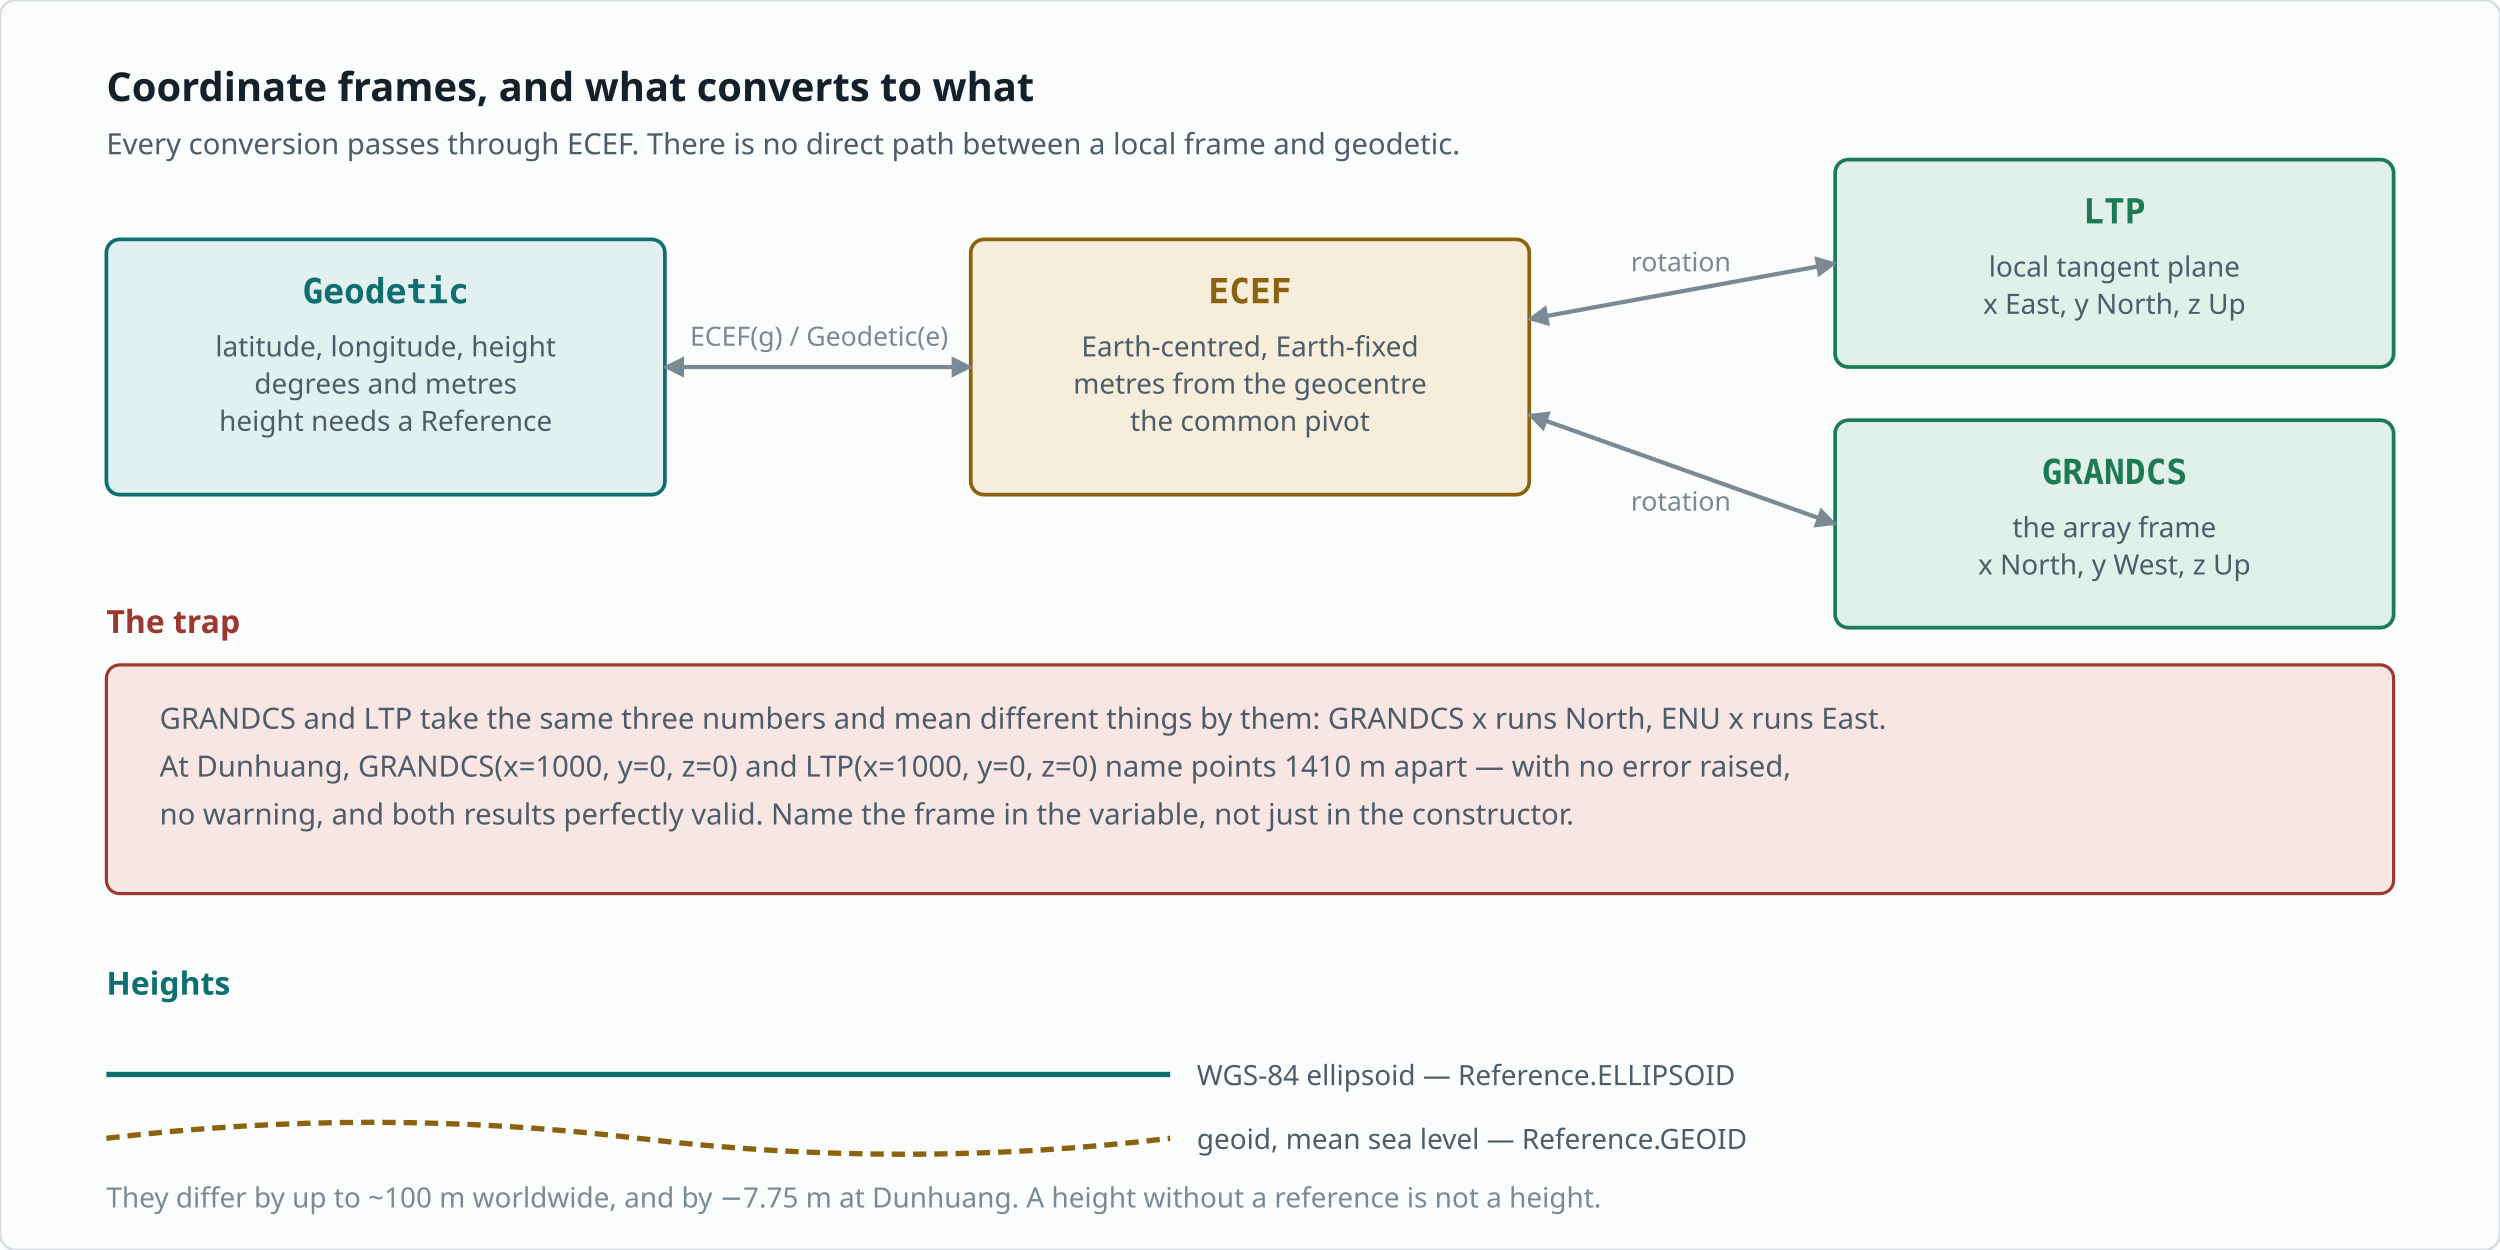
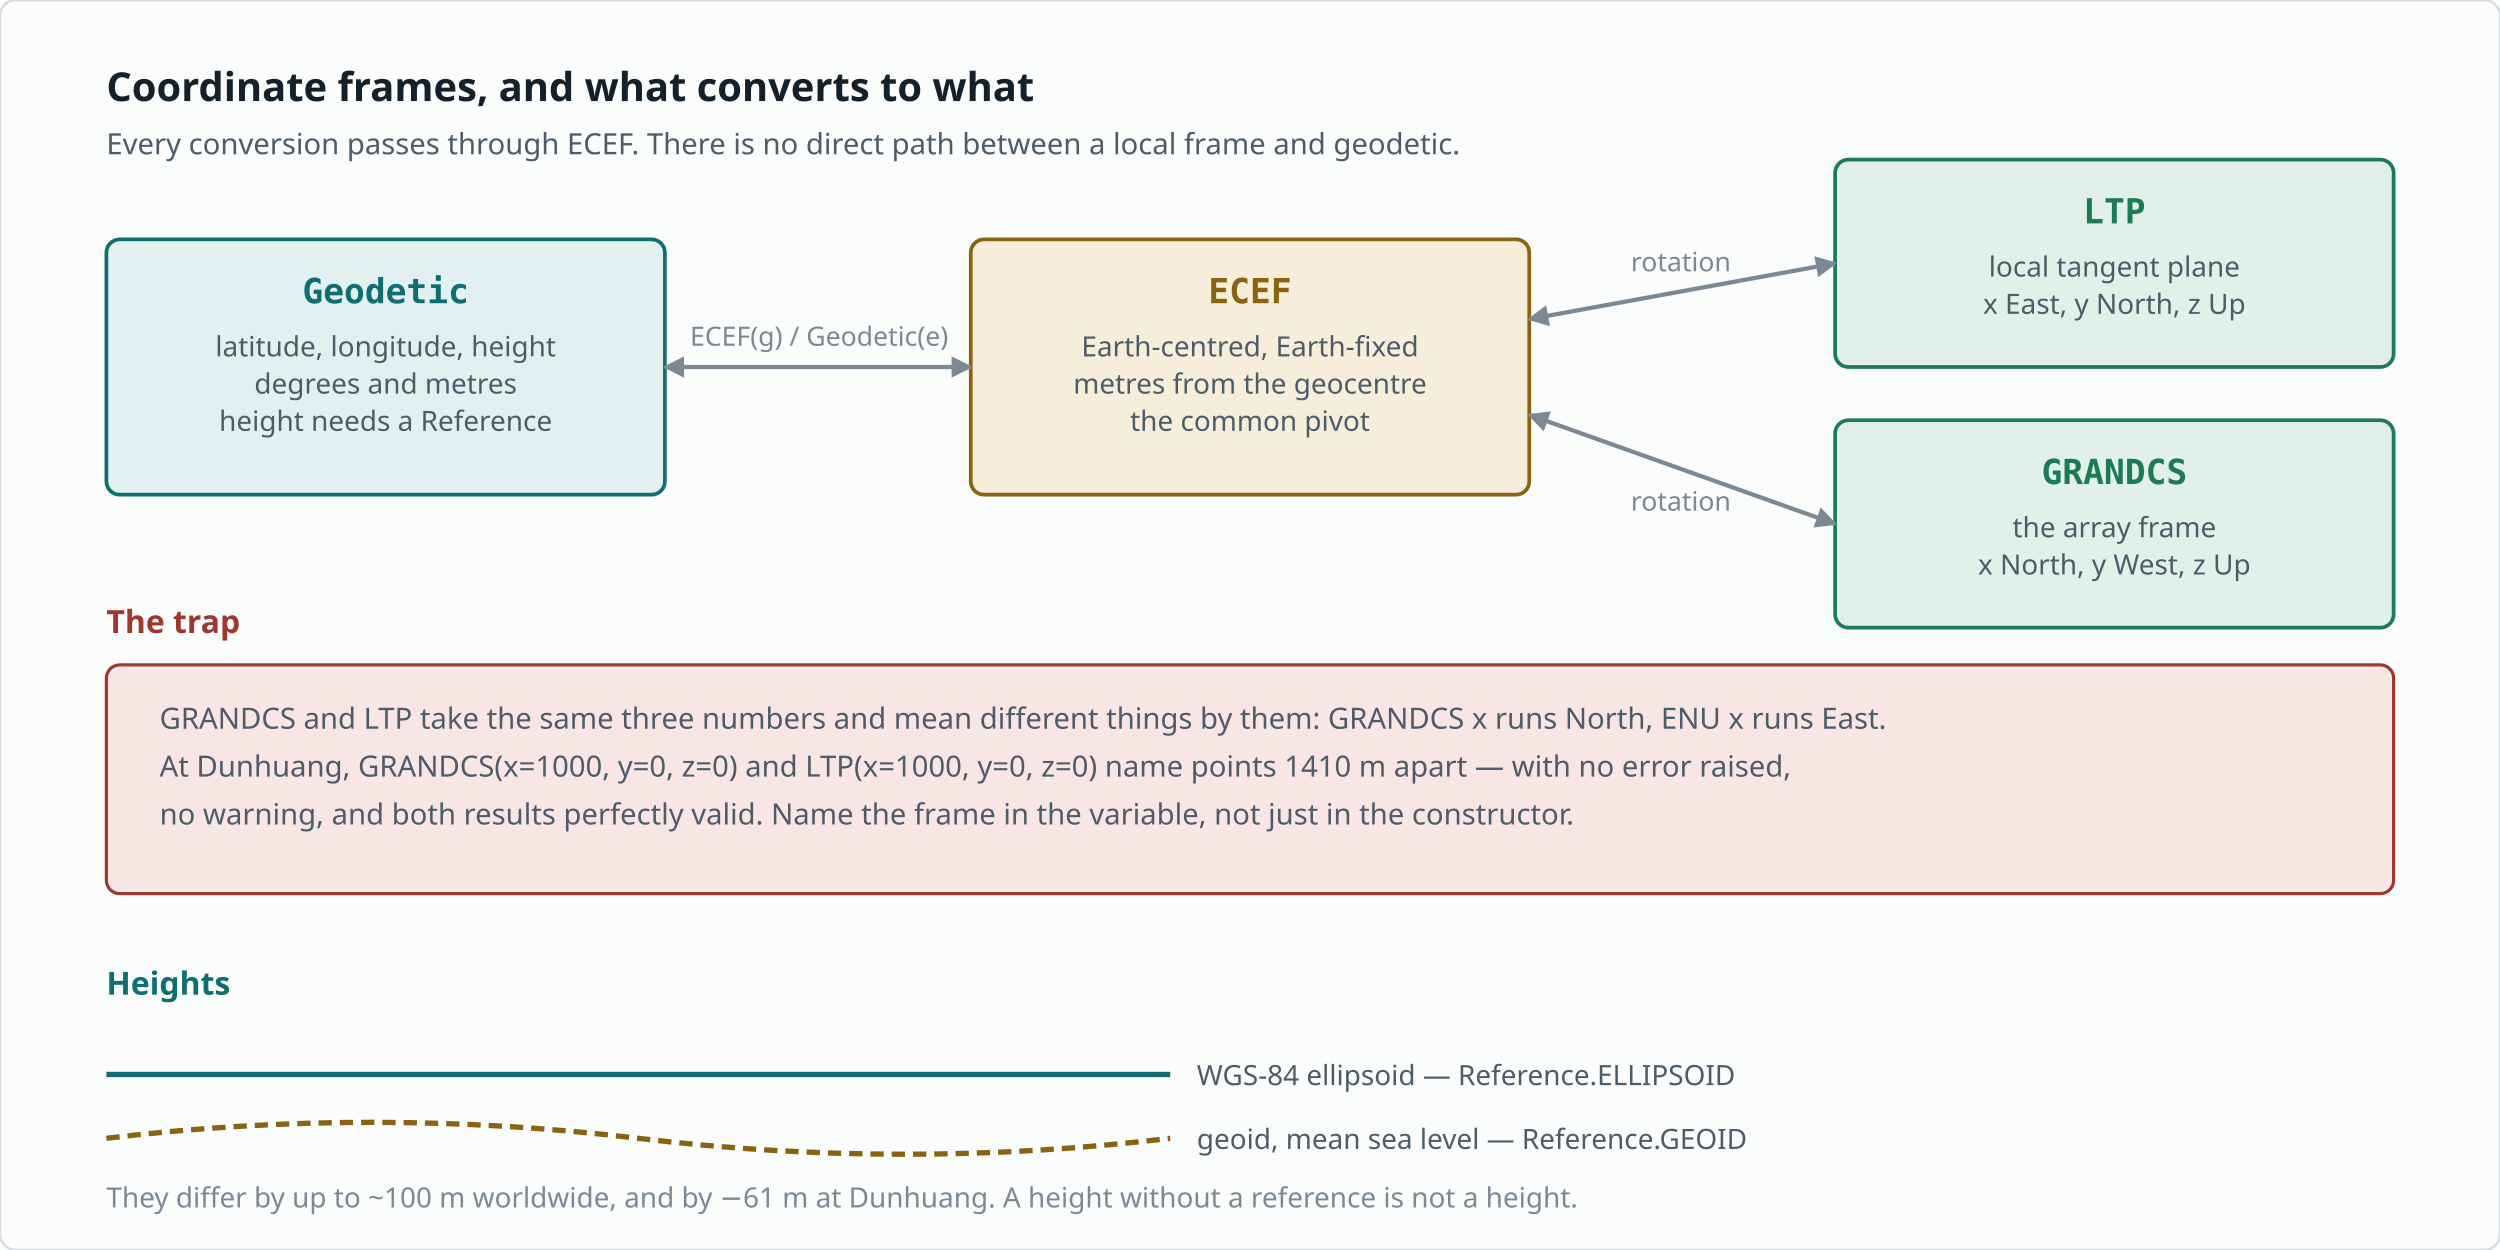
<svg xmlns="http://www.w3.org/2000/svg" viewBox="0 0 940 470" width="100%" font-family="IBM Plex Sans, sans-serif">
  <defs>
    <marker id="a" viewBox="0 0 10 10" refX="9" refY="5" markerWidth="5" markerHeight="5" orient="auto-start-reverse">
      <path d="M 0 0 L 10 5 L 0 10 z" fill="#7A8994" />
    </marker>
  </defs>
  <rect width="940" height="470" rx="6" fill="#FBFCFC" stroke="#D8DEE3" />
  <text x="40" y="38" font-size="15" font-weight="600" fill="#14202A">Coordinate frames, and what converts to what</text>
  <text x="40" y="58" font-size="11" fill="#4C5C69">Every conversion passes through ECEF. There is no direct path between a local frame and geodetic.</text>
  <rect x="40" y="90" width="210" height="96" rx="5" fill="#E2F0F0" stroke="#0E6E70" stroke-width="1.4" />
  <text x="145" y="114" font-family="IBM Plex Mono, monospace" font-size="13" font-weight="600" fill="#0E6E70" text-anchor="middle">Geodetic</text>
  <text x="145" y="134" font-size="10.5" fill="#4C5C69" text-anchor="middle">latitude, longitude, height</text>
  <text x="145" y="148" font-size="10.5" fill="#4C5C69" text-anchor="middle">degrees and metres</text>
  <text x="145" y="162" font-size="10.5" fill="#4C5C69" text-anchor="middle">height needs a Reference</text>
  <rect x="365" y="90" width="210" height="96" rx="5" fill="#F6EDDA" stroke="#8A6210" stroke-width="1.4" />
  <text x="470" y="114" font-family="IBM Plex Mono, monospace" font-size="13" font-weight="600" fill="#8A6210" text-anchor="middle">ECEF</text>
  <text x="470" y="134" font-size="10.5" fill="#4C5C69" text-anchor="middle">Earth-centred, Earth-fixed</text>
  <text x="470" y="148" font-size="10.5" fill="#4C5C69" text-anchor="middle">metres from the geocentre</text>
  <text x="470" y="162" font-size="10.5" fill="#4C5C69" text-anchor="middle">the common pivot</text>
  <rect x="690" y="60" width="210" height="78" rx="5" fill="#E1F1EA" stroke="#1D7A57" stroke-width="1.4" />
  <text x="795" y="84" font-family="IBM Plex Mono, monospace" font-size="13" font-weight="600" fill="#1D7A57" text-anchor="middle">LTP</text>
  <text x="795" y="104" font-size="10.5" fill="#4C5C69" text-anchor="middle">local tangent plane</text>
  <text x="795" y="118" font-size="10.5" fill="#4C5C69" text-anchor="middle">x East, y North, z Up</text>
  <rect x="690" y="158" width="210" height="78" rx="5" fill="#E1F1EA" stroke="#1D7A57" stroke-width="1.4" />
  <text x="795" y="182" font-family="IBM Plex Mono, monospace" font-size="13" font-weight="600" fill="#1D7A57" text-anchor="middle">GRANDCS</text>
  <text x="795" y="202" font-size="10.5" fill="#4C5C69" text-anchor="middle">the array frame</text>
  <text x="795" y="216" font-size="10.5" fill="#4C5C69" text-anchor="middle">x North, y West, z Up</text>
  <line x1="250" y1="138" x2="365" y2="138" stroke="#7A8994" stroke-width="1.6" marker-end="url(#a)" marker-start="url(#a)" />
  <text x="308" y="130" font-size="10" fill="#7A8994" text-anchor="middle">ECEF(g) / Geodetic(e)</text>
  <line x1="575" y1="120" x2="690" y2="99" stroke="#7A8994" stroke-width="1.6" marker-end="url(#a)" marker-start="url(#a)" />
  <text x="632" y="102" font-size="10" fill="#7A8994" text-anchor="middle">rotation</text>
  <line x1="575" y1="156" x2="690" y2="197" stroke="#7A8994" stroke-width="1.6" marker-end="url(#a)" marker-start="url(#a)" />
  <text x="632" y="192" font-size="10" fill="#7A8994" text-anchor="middle">rotation</text>
  <text x="40" y="238" font-size="12" font-weight="600" fill="#9C3830">The trap</text>
  <rect x="40" y="250" width="860" height="86" rx="5" fill="#F7E6E4" stroke="#9C3830" stroke-width="1.2" />
  <text x="60" y="274" font-size="11" fill="#4C5C69">GRANDCS and LTP take the same three numbers and mean different things by them: GRANDCS x runs North, ENU x runs East.</text>
  <text x="60" y="292" font-size="11" fill="#4C5C69">At Dunhuang, GRANDCS(x=1000, y=0, z=0) and LTP(x=1000, y=0, z=0) name points 1410 m apart — with no error raised,</text>
  <text x="60" y="310" font-size="11" fill="#4C5C69">no warning, and both results perfectly valid. Name the frame in the variable, not just in the constructor.</text>
  <text x="40" y="374" font-size="12" font-weight="600" fill="#0E6E70">Heights</text>
  <line x1="40" y1="404" x2="440" y2="404" stroke="#0E6E70" stroke-width="2" />
  <text x="450" y="408" font-size="10.5" fill="#4C5C69">WGS-84 ellipsoid — Reference.ELLIPSOID</text>
  <path d="M 40 428 q 100 -12 200 0 q 100 12 200 0" fill="none" stroke="#8A6210" stroke-width="2" stroke-dasharray="5 3" />
  <text x="450" y="432" font-size="10.5" fill="#4C5C69">geoid, mean sea level — Reference.GEOID</text>
-   <text x="40" y="454" font-size="10.5" fill="#7A8994">They differ by up to ~100 m worldwide, and by −7.75 m at Dunhuang. A height without a reference is not a height.</text>
+   <text x="40" y="454" font-size="10.5" fill="#7A8994">They differ by up to ~100 m worldwide, and by −61 m at Dunhuang. A height without a reference is not a height.</text>
</svg>
